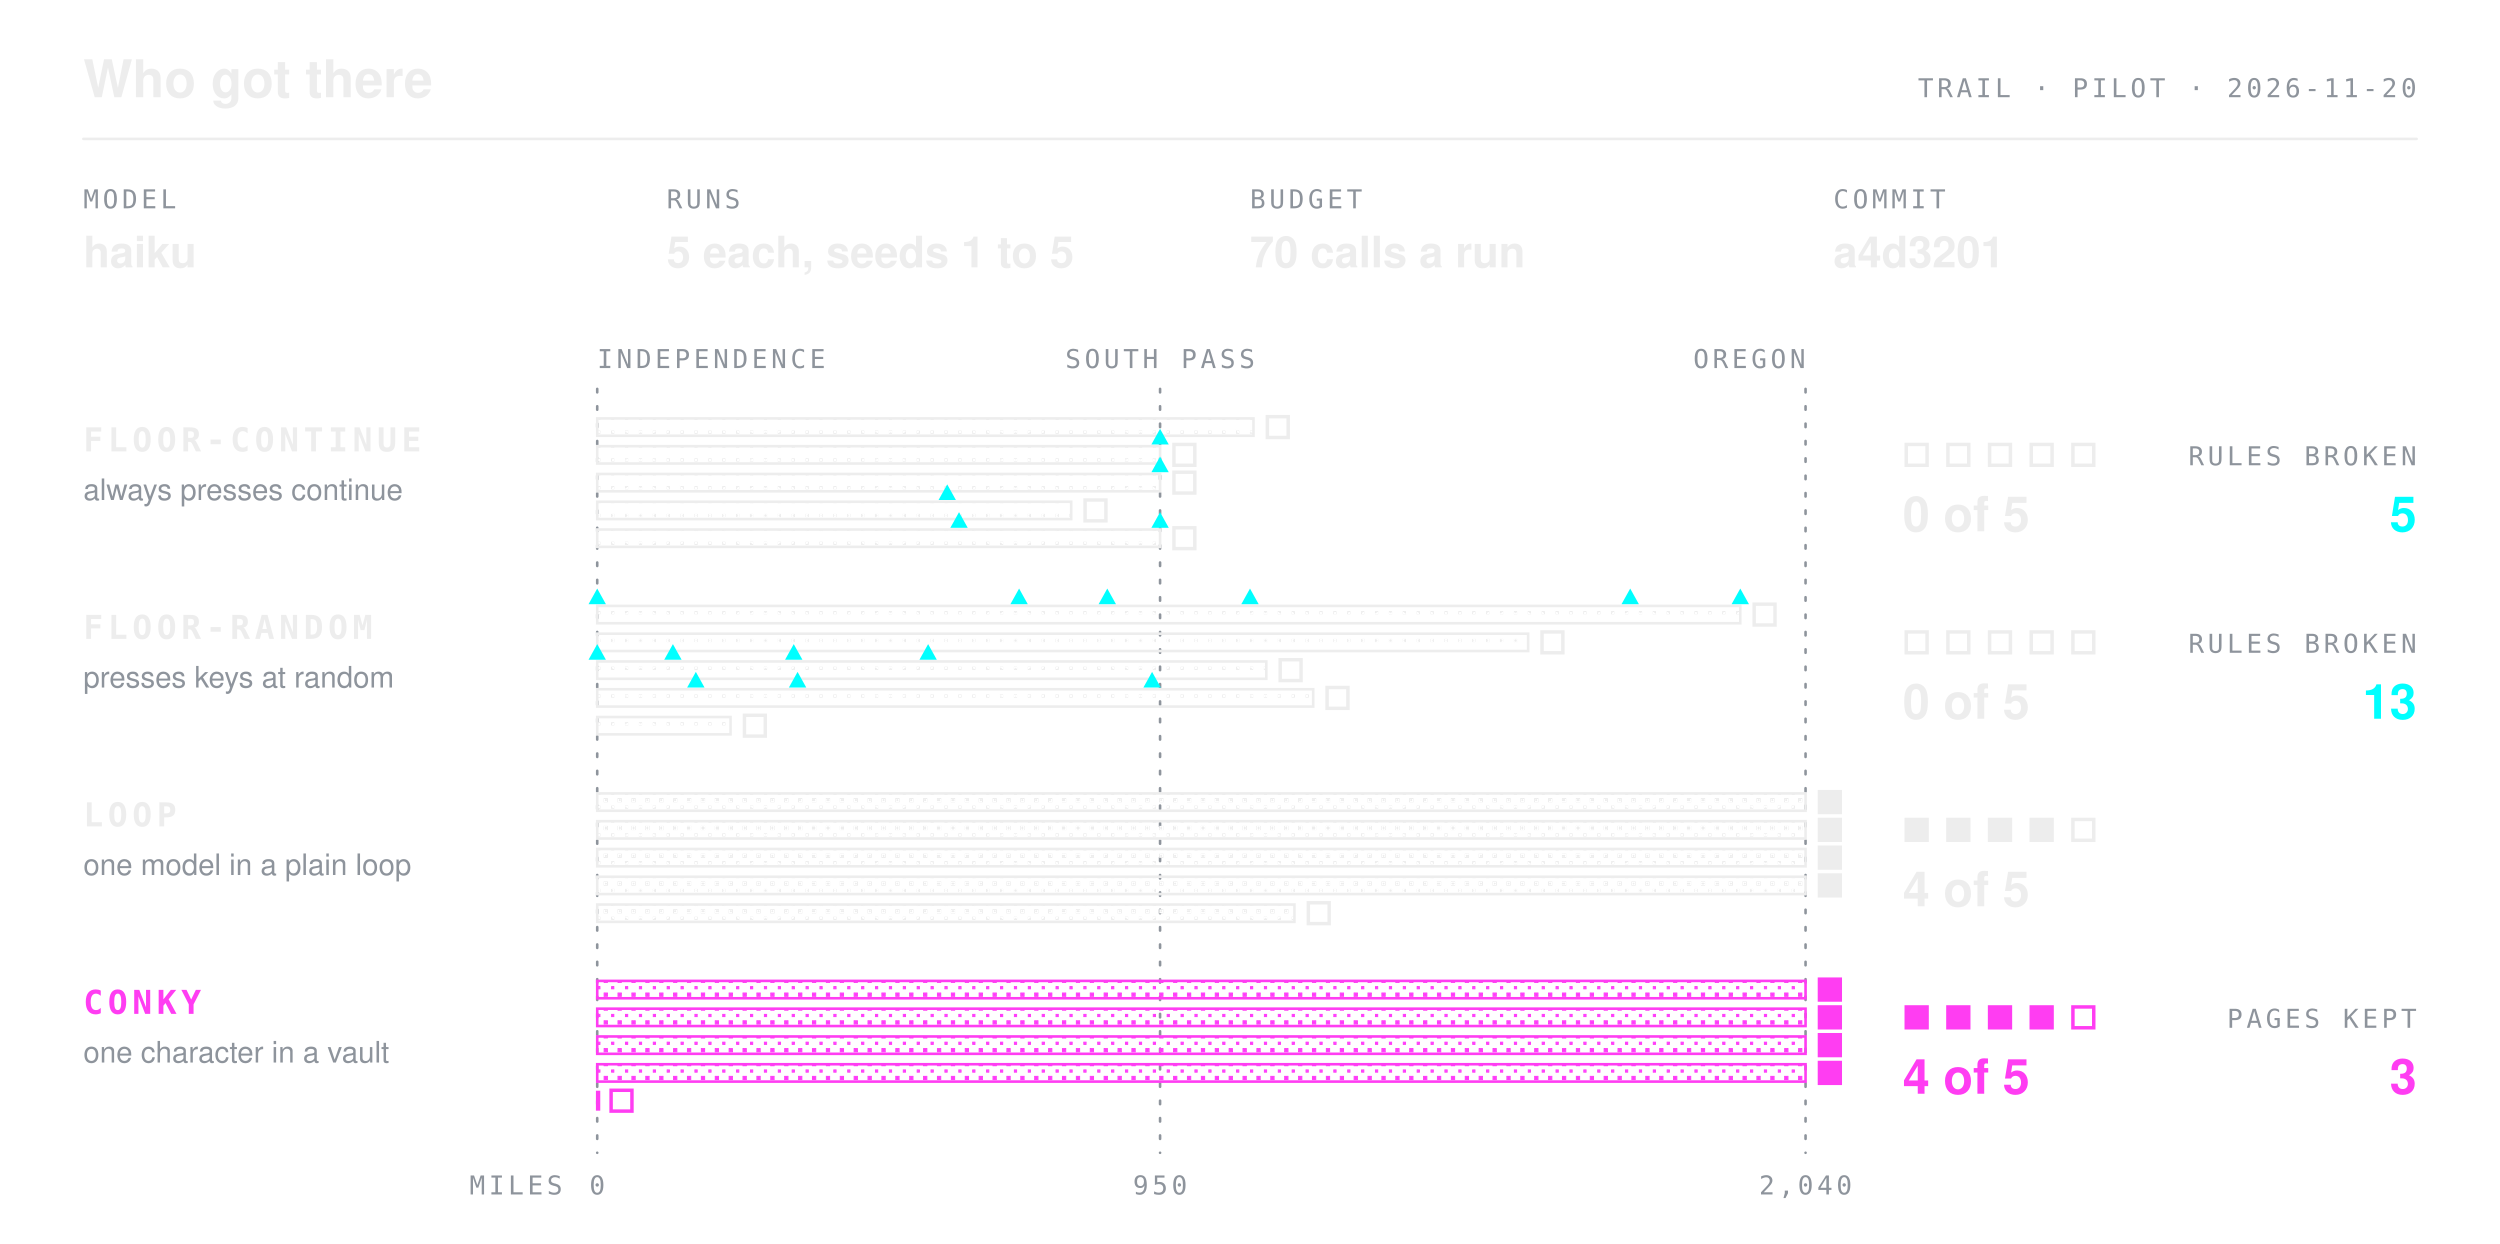
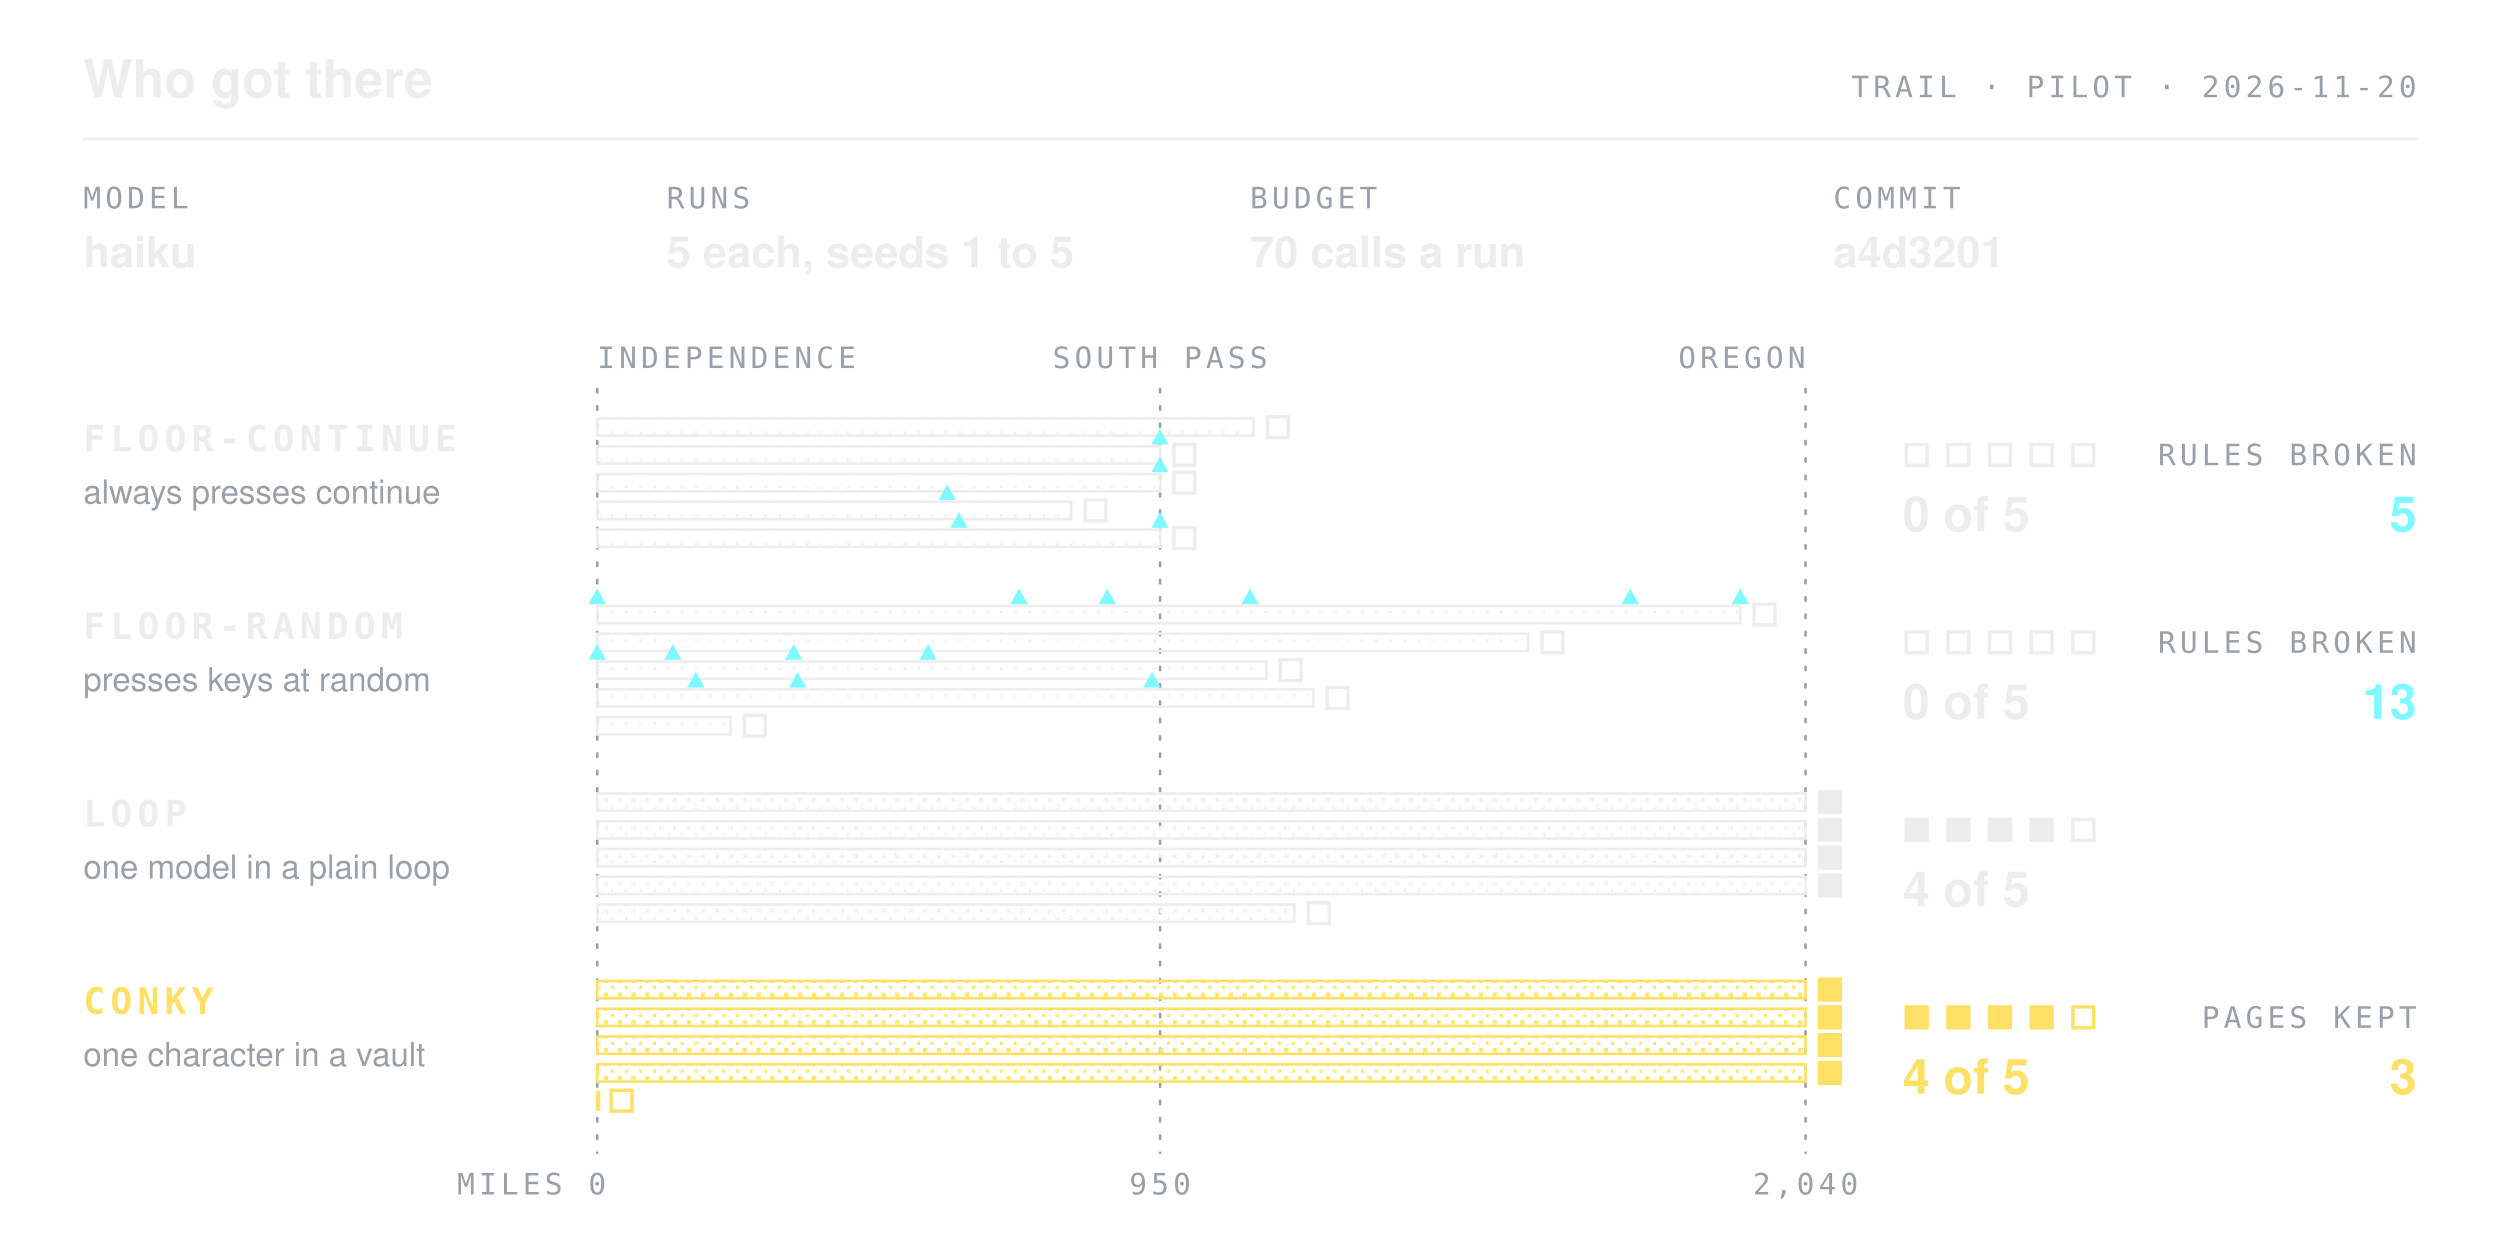
<svg xmlns="http://www.w3.org/2000/svg" width="720" height="358" viewBox="0 0 720 358" role="img" aria-label="Every run drawn as a bar from start to goal, one band per harness.">
  <defs>
    <pattern id="dots" width="4" height="4" patternUnits="userSpaceOnUse">
      <path d="M0 0h1v1h-1z" fill="#EDEDED" shape-rendering="crispEdges" />
    </pattern>
    <pattern id="dense" width="4" height="4" patternUnits="userSpaceOnUse">
      <path d="M0 0h1v1h-1zM2 2h1v1h-1z" fill="#EDEDED" shape-rendering="crispEdges" />
    </pattern>
    <pattern id="dense-accent" width="4" height="4" patternUnits="userSpaceOnUse">
-       <path d="M0 0h1v1h-1zM2 2h1v1h-1z" fill="#FF3DF2" shape-rendering="crispEdges" />
+       <path d="M0 0h1v1h-1zM2 2h1v1h-1z" fill="#FFE066" shape-rendering="crispEdges" />
    </pattern>
  </defs>
  <text x="24.0" y="28.0" font-family="-apple-system, BlinkMacSystemFont, 'Segoe UI', Helvetica, Arial, sans-serif" font-size="15" font-weight="bold" text-anchor="start" fill="#EDEDED">Who got there</text>
-   <text x="696.0" y="28.0" font-family="ui-monospace, SFMono-Regular, Menlo, Consolas, monospace" font-size="7.5" font-weight="normal" text-anchor="end" fill="#8E949C" letter-spacing="0.14em">TRAIL · PILOT · 2026-11-20</text>
+   <text x="696.0" y="28.0" font-family="ui-monospace, SFMono-Regular, Menlo, Consolas, monospace" font-size="8.5" font-weight="normal" text-anchor="end" fill="#9AA0A8" letter-spacing="0.14em">TRAIL · PILOT · 2026-11-20</text>
  <line x1="24.0" y1="40.0" x2="696.0" y2="40.0" stroke="#EDEDED" stroke-width="0.75" stroke-linecap="round" />
-   <text x="24.0" y="60.0" font-family="ui-monospace, SFMono-Regular, Menlo, Consolas, monospace" font-size="7.5" font-weight="normal" text-anchor="start" fill="#8E949C" letter-spacing="0.14em">MODEL</text>
+   <text x="24.0" y="60.0" font-family="ui-monospace, SFMono-Regular, Menlo, Consolas, monospace" font-size="8.5" font-weight="normal" text-anchor="start" fill="#9AA0A8" letter-spacing="0.14em">MODEL</text>
  <text x="24.0" y="77.0" font-family="-apple-system, BlinkMacSystemFont, 'Segoe UI', Helvetica, Arial, sans-serif" font-size="12.5" font-weight="bold" text-anchor="start" fill="#EDEDED">haiku</text>
-   <text x="192.0" y="60.0" font-family="ui-monospace, SFMono-Regular, Menlo, Consolas, monospace" font-size="7.5" font-weight="normal" text-anchor="start" fill="#8E949C" letter-spacing="0.14em">RUNS</text>
+   <text x="192.0" y="60.0" font-family="ui-monospace, SFMono-Regular, Menlo, Consolas, monospace" font-size="8.5" font-weight="normal" text-anchor="start" fill="#9AA0A8" letter-spacing="0.14em">RUNS</text>
  <text x="192.0" y="77.0" font-family="-apple-system, BlinkMacSystemFont, 'Segoe UI', Helvetica, Arial, sans-serif" font-size="12.5" font-weight="bold" text-anchor="start" fill="#EDEDED">5 each, seeds 1 to 5</text>
-   <text x="360.0" y="60.0" font-family="ui-monospace, SFMono-Regular, Menlo, Consolas, monospace" font-size="7.5" font-weight="normal" text-anchor="start" fill="#8E949C" letter-spacing="0.14em">BUDGET</text>
+   <text x="360.0" y="60.0" font-family="ui-monospace, SFMono-Regular, Menlo, Consolas, monospace" font-size="8.5" font-weight="normal" text-anchor="start" fill="#9AA0A8" letter-spacing="0.14em">BUDGET</text>
  <text x="360.0" y="77.0" font-family="-apple-system, BlinkMacSystemFont, 'Segoe UI', Helvetica, Arial, sans-serif" font-size="12.5" font-weight="bold" text-anchor="start" fill="#EDEDED">70 calls a run</text>
-   <text x="528.0" y="60.0" font-family="ui-monospace, SFMono-Regular, Menlo, Consolas, monospace" font-size="7.5" font-weight="normal" text-anchor="start" fill="#8E949C" letter-spacing="0.14em">COMMIT</text>
+   <text x="528.0" y="60.0" font-family="ui-monospace, SFMono-Regular, Menlo, Consolas, monospace" font-size="8.5" font-weight="normal" text-anchor="start" fill="#9AA0A8" letter-spacing="0.14em">COMMIT</text>
  <text x="528.0" y="77.0" font-family="-apple-system, BlinkMacSystemFont, 'Segoe UI', Helvetica, Arial, sans-serif" font-size="12.5" font-weight="bold" text-anchor="start" fill="#EDEDED">a4d3201</text>
-   <text x="172.0" y="106.0" font-family="ui-monospace, SFMono-Regular, Menlo, Consolas, monospace" font-size="7.5" font-weight="normal" text-anchor="start" fill="#8E949C" letter-spacing="0.14em">INDEPENDENCE</text>
-   <text x="520.0" y="106.0" font-family="ui-monospace, SFMono-Regular, Menlo, Consolas, monospace" font-size="7.5" font-weight="normal" text-anchor="end" fill="#8E949C" letter-spacing="0.14em">OREGON</text>
-   <line x1="172.0" y1="112.0" x2="172.0" y2="332.0" stroke="#8E949C" stroke-width="0.75" stroke-linecap="round" stroke-dasharray="1 4" />
-   <text x="172.0" y="344.0" font-family="ui-monospace, SFMono-Regular, Menlo, Consolas, monospace" font-size="7.5" font-weight="normal" text-anchor="middle" fill="#8E949C" letter-spacing="0.14em">0</text>
-   <line x1="334.1" y1="112.0" x2="334.1" y2="332.0" stroke="#8E949C" stroke-width="0.75" stroke-linecap="round" stroke-dasharray="1 4" />
-   <text x="334.1" y="344.0" font-family="ui-monospace, SFMono-Regular, Menlo, Consolas, monospace" font-size="7.5" font-weight="normal" text-anchor="middle" fill="#8E949C" letter-spacing="0.14em">950</text>
-   <line x1="520.0" y1="112.0" x2="520.0" y2="332.0" stroke="#8E949C" stroke-width="0.75" stroke-linecap="round" stroke-dasharray="1 4" />
-   <text x="520.0" y="344.0" font-family="ui-monospace, SFMono-Regular, Menlo, Consolas, monospace" font-size="7.5" font-weight="normal" text-anchor="middle" fill="#8E949C" letter-spacing="0.14em">2,040</text>
-   <text x="334.1" y="106.0" font-family="ui-monospace, SFMono-Regular, Menlo, Consolas, monospace" font-size="7.5" font-weight="normal" text-anchor="middle" fill="#8E949C" letter-spacing="0.14em">SOUTH PASS</text>
-   <text x="162.0" y="344.0" font-family="ui-monospace, SFMono-Regular, Menlo, Consolas, monospace" font-size="7.5" font-weight="normal" text-anchor="end" fill="#8E949C" letter-spacing="0.14em">MILES</text>
-   <text x="24.0" y="130.0" font-family="ui-monospace, SFMono-Regular, Menlo, Consolas, monospace" font-size="9.5" font-weight="bold" text-anchor="start" fill="#EDEDED" letter-spacing="0.14em">FLOOR-CONTINUE</text>
-   <text x="24.0" y="144.0" font-family="-apple-system, BlinkMacSystemFont, 'Segoe UI', Helvetica, Arial, sans-serif" font-size="8.5" font-weight="normal" text-anchor="start" fill="#8E949C">always presses continue</text>
+   <text x="172.0" y="106.0" font-family="ui-monospace, SFMono-Regular, Menlo, Consolas, monospace" font-size="8.5" font-weight="normal" text-anchor="start" fill="#9AA0A8" letter-spacing="0.14em">INDEPENDENCE</text>
+   <text x="520.0" y="106.0" font-family="ui-monospace, SFMono-Regular, Menlo, Consolas, monospace" font-size="8.5" font-weight="normal" text-anchor="end" fill="#9AA0A8" letter-spacing="0.14em">OREGON</text>
+   <line x1="172.0" y1="112.0" x2="172.0" y2="332.0" stroke="#9AA0A8" stroke-width="0.75" stroke-linecap="round" stroke-dasharray="1 4" />
+   <text x="172.0" y="344.0" font-family="ui-monospace, SFMono-Regular, Menlo, Consolas, monospace" font-size="8.5" font-weight="normal" text-anchor="middle" fill="#9AA0A8" letter-spacing="0.14em">0</text>
+   <line x1="334.1" y1="112.0" x2="334.1" y2="332.0" stroke="#9AA0A8" stroke-width="0.75" stroke-linecap="round" stroke-dasharray="1 4" />
+   <text x="334.1" y="344.0" font-family="ui-monospace, SFMono-Regular, Menlo, Consolas, monospace" font-size="8.5" font-weight="normal" text-anchor="middle" fill="#9AA0A8" letter-spacing="0.14em">950</text>
+   <line x1="520.0" y1="112.0" x2="520.0" y2="332.0" stroke="#9AA0A8" stroke-width="0.75" stroke-linecap="round" stroke-dasharray="1 4" />
+   <text x="520.0" y="344.0" font-family="ui-monospace, SFMono-Regular, Menlo, Consolas, monospace" font-size="8.5" font-weight="normal" text-anchor="middle" fill="#9AA0A8" letter-spacing="0.14em">2,040</text>
+   <text x="334.1" y="106.0" font-family="ui-monospace, SFMono-Regular, Menlo, Consolas, monospace" font-size="8.5" font-weight="normal" text-anchor="middle" fill="#9AA0A8" letter-spacing="0.14em">SOUTH PASS</text>
+   <text x="162.0" y="344.0" font-family="ui-monospace, SFMono-Regular, Menlo, Consolas, monospace" font-size="8.5" font-weight="normal" text-anchor="end" fill="#9AA0A8" letter-spacing="0.14em">MILES</text>
+   <text x="24.0" y="130.0" font-family="ui-monospace, SFMono-Regular, Menlo, Consolas, monospace" font-size="10.5" font-weight="bold" text-anchor="start" fill="#EDEDED" letter-spacing="0.14em">FLOOR-CONTINUE</text>
+   <text x="24.0" y="145.0" font-family="-apple-system, BlinkMacSystemFont, 'Segoe UI', Helvetica, Arial, sans-serif" font-size="9.5" font-weight="normal" text-anchor="start" fill="#9AA0A8">always presses continue</text>
  <rect x="172.0" y="120.5" width="189.0" height="5.0" fill="url(#dots)" stroke="#EDEDED" stroke-width="0.75" />
  <rect x="365.0" y="120.0" width="6.0" height="6.0" fill="none" stroke="#EDEDED" stroke-width="1.0" />
  <rect x="172.0" y="128.5" width="162.1" height="5.0" fill="url(#dots)" stroke="#EDEDED" stroke-width="0.75" />
-   <path d="M331.6,128.0 h5 l-2.5,-4.5 Z" fill="#00FFFF" stroke="none" stroke-width="1.2" stroke-linejoin="round" stroke-linecap="round" />
+   <path d="M331.6,128.0 h5 l-2.5,-4.5 Z" fill="#7DF9FF" stroke="none" stroke-width="1.2" stroke-linejoin="round" stroke-linecap="round" />
  <rect x="338.1" y="128.0" width="6.0" height="6.0" fill="none" stroke="#EDEDED" stroke-width="1.0" />
  <rect x="172.0" y="136.5" width="162.1" height="5.0" fill="url(#dots)" stroke="#EDEDED" stroke-width="0.75" />
-   <path d="M331.6,136.0 h5 l-2.5,-4.5 Z" fill="#00FFFF" stroke="none" stroke-width="1.2" stroke-linejoin="round" stroke-linecap="round" />
+   <path d="M331.6,136.0 h5 l-2.5,-4.5 Z" fill="#7DF9FF" stroke="none" stroke-width="1.2" stroke-linejoin="round" stroke-linecap="round" />
  <rect x="338.1" y="136.0" width="6.0" height="6.0" fill="none" stroke="#EDEDED" stroke-width="1.0" />
  <rect x="172.0" y="144.5" width="136.5" height="5.0" fill="url(#dots)" stroke="#EDEDED" stroke-width="0.75" />
-   <path d="M270.3,144.0 h5 l-2.5,-4.5 Z" fill="#00FFFF" stroke="none" stroke-width="1.2" stroke-linejoin="round" stroke-linecap="round" />
+   <path d="M270.3,144.0 h5 l-2.5,-4.5 Z" fill="#7DF9FF" stroke="none" stroke-width="1.2" stroke-linejoin="round" stroke-linecap="round" />
  <rect x="312.5" y="144.0" width="6.0" height="6.0" fill="none" stroke="#EDEDED" stroke-width="1.0" />
  <rect x="172.0" y="152.5" width="162.1" height="5.0" fill="url(#dots)" stroke="#EDEDED" stroke-width="0.75" />
-   <path d="M273.7,152.0 h5 l-2.5,-4.5 Z" fill="#00FFFF" stroke="none" stroke-width="1.2" stroke-linejoin="round" stroke-linecap="round" />
-   <path d="M331.6,152.0 h5 l-2.5,-4.5 Z" fill="#00FFFF" stroke="none" stroke-width="1.2" stroke-linejoin="round" stroke-linecap="round" />
+   <path d="M273.7,152.0 h5 l-2.5,-4.5 Z" fill="#7DF9FF" stroke="none" stroke-width="1.2" stroke-linejoin="round" stroke-linecap="round" />
+   <path d="M331.6,152.0 h5 l-2.5,-4.5 Z" fill="#7DF9FF" stroke="none" stroke-width="1.2" stroke-linejoin="round" stroke-linecap="round" />
  <rect x="338.1" y="152.0" width="6.0" height="6.0" fill="none" stroke="#EDEDED" stroke-width="1.0" />
  <rect x="549.0" y="128.0" width="6.0" height="6.0" fill="none" stroke="#EDEDED" stroke-width="1.0" />
  <rect x="561.0" y="128.0" width="6.0" height="6.0" fill="none" stroke="#EDEDED" stroke-width="1.0" />
  <rect x="573.0" y="128.0" width="6.0" height="6.0" fill="none" stroke="#EDEDED" stroke-width="1.0" />
  <rect x="585.0" y="128.0" width="6.0" height="6.0" fill="none" stroke="#EDEDED" stroke-width="1.0" />
  <rect x="597.0" y="128.0" width="6.0" height="6.0" fill="none" stroke="#EDEDED" stroke-width="1.0" />
  <text x="548.0" y="153.0" font-family="-apple-system, BlinkMacSystemFont, 'Segoe UI', Helvetica, Arial, sans-serif" font-size="14" font-weight="bold" text-anchor="start" fill="#EDEDED">0 of 5</text>
-   <text x="696.0" y="153.0" font-family="-apple-system, BlinkMacSystemFont, 'Segoe UI', Helvetica, Arial, sans-serif" font-size="14" font-weight="bold" text-anchor="end" fill="#00FFFF">5</text>
-   <text x="696.0" y="134.0" font-family="ui-monospace, SFMono-Regular, Menlo, Consolas, monospace" font-size="7.5" font-weight="normal" text-anchor="end" fill="#8E949C" letter-spacing="0.14em">RULES BROKEN</text>
-   <text x="24.0" y="184.0" font-family="ui-monospace, SFMono-Regular, Menlo, Consolas, monospace" font-size="9.5" font-weight="bold" text-anchor="start" fill="#EDEDED" letter-spacing="0.14em">FLOOR-RANDOM</text>
-   <text x="24.0" y="198.0" font-family="-apple-system, BlinkMacSystemFont, 'Segoe UI', Helvetica, Arial, sans-serif" font-size="8.5" font-weight="normal" text-anchor="start" fill="#8E949C">presses keys at random</text>
+   <text x="696.0" y="153.0" font-family="-apple-system, BlinkMacSystemFont, 'Segoe UI', Helvetica, Arial, sans-serif" font-size="14" font-weight="bold" text-anchor="end" fill="#7DF9FF">5</text>
+   <text x="696.0" y="134.0" font-family="ui-monospace, SFMono-Regular, Menlo, Consolas, monospace" font-size="8.5" font-weight="normal" text-anchor="end" fill="#9AA0A8" letter-spacing="0.14em">RULES BROKEN</text>
+   <text x="24.0" y="184.0" font-family="ui-monospace, SFMono-Regular, Menlo, Consolas, monospace" font-size="10.5" font-weight="bold" text-anchor="start" fill="#EDEDED" letter-spacing="0.14em">FLOOR-RANDOM</text>
+   <text x="24.0" y="199.0" font-family="-apple-system, BlinkMacSystemFont, 'Segoe UI', Helvetica, Arial, sans-serif" font-size="9.5" font-weight="normal" text-anchor="start" fill="#9AA0A8">presses keys at random</text>
  <rect x="172.0" y="174.5" width="329.2" height="5.0" fill="url(#dots)" stroke="#EDEDED" stroke-width="0.75" />
-   <path d="M169.5,174.0 h5 l-2.5,-4.5 Z" fill="#00FFFF" stroke="none" stroke-width="1.2" stroke-linejoin="round" stroke-linecap="round" />
-   <path d="M291.0,174.0 h5 l-2.5,-4.5 Z" fill="#00FFFF" stroke="none" stroke-width="1.2" stroke-linejoin="round" stroke-linecap="round" />
-   <path d="M316.4,174.0 h5 l-2.5,-4.5 Z" fill="#00FFFF" stroke="none" stroke-width="1.2" stroke-linejoin="round" stroke-linecap="round" />
-   <path d="M357.5,174.0 h5 l-2.5,-4.5 Z" fill="#00FFFF" stroke="none" stroke-width="1.2" stroke-linejoin="round" stroke-linecap="round" />
-   <path d="M467.0,174.0 h5 l-2.5,-4.5 Z" fill="#00FFFF" stroke="none" stroke-width="1.2" stroke-linejoin="round" stroke-linecap="round" />
-   <path d="M498.7,174.0 h5 l-2.5,-4.5 Z" fill="#00FFFF" stroke="none" stroke-width="1.2" stroke-linejoin="round" stroke-linecap="round" />
+   <path d="M169.5,174.0 h5 l-2.5,-4.5 Z" fill="#7DF9FF" stroke="none" stroke-width="1.2" stroke-linejoin="round" stroke-linecap="round" />
+   <path d="M291.0,174.0 h5 l-2.5,-4.5 Z" fill="#7DF9FF" stroke="none" stroke-width="1.2" stroke-linejoin="round" stroke-linecap="round" />
+   <path d="M316.4,174.0 h5 l-2.5,-4.5 Z" fill="#7DF9FF" stroke="none" stroke-width="1.2" stroke-linejoin="round" stroke-linecap="round" />
+   <path d="M357.5,174.0 h5 l-2.5,-4.5 Z" fill="#7DF9FF" stroke="none" stroke-width="1.2" stroke-linejoin="round" stroke-linecap="round" />
+   <path d="M467.0,174.0 h5 l-2.5,-4.5 Z" fill="#7DF9FF" stroke="none" stroke-width="1.2" stroke-linejoin="round" stroke-linecap="round" />
+   <path d="M498.7,174.0 h5 l-2.5,-4.5 Z" fill="#7DF9FF" stroke="none" stroke-width="1.2" stroke-linejoin="round" stroke-linecap="round" />
  <rect x="505.2" y="174.0" width="6.0" height="6.0" fill="none" stroke="#EDEDED" stroke-width="1.0" />
  <rect x="172.0" y="182.5" width="268.1" height="5.0" fill="url(#dots)" stroke="#EDEDED" stroke-width="0.75" />
  <rect x="444.1" y="182.0" width="6.0" height="6.0" fill="none" stroke="#EDEDED" stroke-width="1.0" />
  <rect x="172.0" y="190.5" width="192.7" height="5.0" fill="url(#dots)" stroke="#EDEDED" stroke-width="0.75" />
-   <path d="M169.5,190.0 h5 l-2.5,-4.5 Z" fill="#00FFFF" stroke="none" stroke-width="1.2" stroke-linejoin="round" stroke-linecap="round" />
-   <path d="M191.3,190.0 h5 l-2.5,-4.5 Z" fill="#00FFFF" stroke="none" stroke-width="1.2" stroke-linejoin="round" stroke-linecap="round" />
-   <path d="M226.1,190.0 h5 l-2.5,-4.5 Z" fill="#00FFFF" stroke="none" stroke-width="1.2" stroke-linejoin="round" stroke-linecap="round" />
-   <path d="M264.8,190.0 h5 l-2.5,-4.5 Z" fill="#00FFFF" stroke="none" stroke-width="1.2" stroke-linejoin="round" stroke-linecap="round" />
+   <path d="M169.5,190.0 h5 l-2.5,-4.5 Z" fill="#7DF9FF" stroke="none" stroke-width="1.2" stroke-linejoin="round" stroke-linecap="round" />
+   <path d="M191.3,190.0 h5 l-2.5,-4.5 Z" fill="#7DF9FF" stroke="none" stroke-width="1.2" stroke-linejoin="round" stroke-linecap="round" />
+   <path d="M226.1,190.0 h5 l-2.5,-4.5 Z" fill="#7DF9FF" stroke="none" stroke-width="1.2" stroke-linejoin="round" stroke-linecap="round" />
+   <path d="M264.8,190.0 h5 l-2.5,-4.5 Z" fill="#7DF9FF" stroke="none" stroke-width="1.2" stroke-linejoin="round" stroke-linecap="round" />
  <rect x="368.7" y="190.0" width="6.0" height="6.0" fill="none" stroke="#EDEDED" stroke-width="1.0" />
  <rect x="172.0" y="198.5" width="206.2" height="5.0" fill="url(#dots)" stroke="#EDEDED" stroke-width="0.75" />
-   <path d="M197.9,198.0 h5 l-2.5,-4.5 Z" fill="#00FFFF" stroke="none" stroke-width="1.2" stroke-linejoin="round" stroke-linecap="round" />
-   <path d="M227.2,198.0 h5 l-2.5,-4.5 Z" fill="#00FFFF" stroke="none" stroke-width="1.2" stroke-linejoin="round" stroke-linecap="round" />
-   <path d="M329.3,198.0 h5 l-2.5,-4.5 Z" fill="#00FFFF" stroke="none" stroke-width="1.2" stroke-linejoin="round" stroke-linecap="round" />
+   <path d="M197.9,198.0 h5 l-2.5,-4.5 Z" fill="#7DF9FF" stroke="none" stroke-width="1.2" stroke-linejoin="round" stroke-linecap="round" />
+   <path d="M227.2,198.0 h5 l-2.5,-4.5 Z" fill="#7DF9FF" stroke="none" stroke-width="1.2" stroke-linejoin="round" stroke-linecap="round" />
+   <path d="M329.3,198.0 h5 l-2.5,-4.5 Z" fill="#7DF9FF" stroke="none" stroke-width="1.2" stroke-linejoin="round" stroke-linecap="round" />
  <rect x="382.2" y="198.0" width="6.0" height="6.0" fill="none" stroke="#EDEDED" stroke-width="1.0" />
  <rect x="172.0" y="206.5" width="38.4" height="5.0" fill="url(#dots)" stroke="#EDEDED" stroke-width="0.75" />
  <rect x="214.4" y="206.0" width="6.0" height="6.0" fill="none" stroke="#EDEDED" stroke-width="1.0" />
  <rect x="549.0" y="182.0" width="6.0" height="6.0" fill="none" stroke="#EDEDED" stroke-width="1.0" />
  <rect x="561.0" y="182.0" width="6.0" height="6.0" fill="none" stroke="#EDEDED" stroke-width="1.0" />
  <rect x="573.0" y="182.0" width="6.0" height="6.0" fill="none" stroke="#EDEDED" stroke-width="1.0" />
  <rect x="585.0" y="182.0" width="6.0" height="6.0" fill="none" stroke="#EDEDED" stroke-width="1.0" />
  <rect x="597.0" y="182.0" width="6.0" height="6.0" fill="none" stroke="#EDEDED" stroke-width="1.0" />
  <text x="548.0" y="207.0" font-family="-apple-system, BlinkMacSystemFont, 'Segoe UI', Helvetica, Arial, sans-serif" font-size="14" font-weight="bold" text-anchor="start" fill="#EDEDED">0 of 5</text>
-   <text x="696.0" y="207.0" font-family="-apple-system, BlinkMacSystemFont, 'Segoe UI', Helvetica, Arial, sans-serif" font-size="14" font-weight="bold" text-anchor="end" fill="#00FFFF">13</text>
-   <text x="696.0" y="188.0" font-family="ui-monospace, SFMono-Regular, Menlo, Consolas, monospace" font-size="7.5" font-weight="normal" text-anchor="end" fill="#8E949C" letter-spacing="0.14em">RULES BROKEN</text>
-   <text x="24.0" y="238.0" font-family="ui-monospace, SFMono-Regular, Menlo, Consolas, monospace" font-size="9.5" font-weight="bold" text-anchor="start" fill="#EDEDED" letter-spacing="0.14em">LOOP</text>
-   <text x="24.0" y="252.0" font-family="-apple-system, BlinkMacSystemFont, 'Segoe UI', Helvetica, Arial, sans-serif" font-size="8.5" font-weight="normal" text-anchor="start" fill="#8E949C">one model in a plain loop</text>
+   <text x="696.0" y="207.0" font-family="-apple-system, BlinkMacSystemFont, 'Segoe UI', Helvetica, Arial, sans-serif" font-size="14" font-weight="bold" text-anchor="end" fill="#7DF9FF">13</text>
+   <text x="696.0" y="188.0" font-family="ui-monospace, SFMono-Regular, Menlo, Consolas, monospace" font-size="8.5" font-weight="normal" text-anchor="end" fill="#9AA0A8" letter-spacing="0.14em">RULES BROKEN</text>
+   <text x="24.0" y="238.0" font-family="ui-monospace, SFMono-Regular, Menlo, Consolas, monospace" font-size="10.5" font-weight="bold" text-anchor="start" fill="#EDEDED" letter-spacing="0.14em">LOOP</text>
+   <text x="24.0" y="253.0" font-family="-apple-system, BlinkMacSystemFont, 'Segoe UI', Helvetica, Arial, sans-serif" font-size="9.5" font-weight="normal" text-anchor="start" fill="#9AA0A8">one model in a plain loop</text>
  <rect x="172.0" y="228.5" width="348.0" height="5.0" fill="url(#dense)" stroke="#EDEDED" stroke-width="0.75" />
  <rect x="524.0" y="228.0" width="6.0" height="6.0" fill="#EDEDED" stroke="#EDEDED" stroke-width="1.0" />
  <rect x="172.0" y="236.5" width="348.0" height="5.0" fill="url(#dense)" stroke="#EDEDED" stroke-width="0.75" />
  <rect x="524.0" y="236.0" width="6.0" height="6.0" fill="#EDEDED" stroke="#EDEDED" stroke-width="1.0" />
  <rect x="172.0" y="244.5" width="348.0" height="5.0" fill="url(#dense)" stroke="#EDEDED" stroke-width="0.75" />
  <rect x="524.0" y="244.0" width="6.0" height="6.0" fill="#EDEDED" stroke="#EDEDED" stroke-width="1.0" />
  <rect x="172.0" y="252.5" width="348.0" height="5.0" fill="url(#dense)" stroke="#EDEDED" stroke-width="0.75" />
  <rect x="524.0" y="252.0" width="6.0" height="6.0" fill="#EDEDED" stroke="#EDEDED" stroke-width="1.0" />
  <rect x="172.0" y="260.5" width="200.8" height="5.0" fill="url(#dense)" stroke="#EDEDED" stroke-width="0.75" />
  <rect x="376.8" y="260.0" width="6.0" height="6.0" fill="none" stroke="#EDEDED" stroke-width="1.0" />
  <rect x="549.0" y="236.0" width="6.0" height="6.0" fill="#EDEDED" stroke="#EDEDED" stroke-width="1.0" />
  <rect x="561.0" y="236.0" width="6.0" height="6.0" fill="#EDEDED" stroke="#EDEDED" stroke-width="1.0" />
  <rect x="573.0" y="236.0" width="6.0" height="6.0" fill="#EDEDED" stroke="#EDEDED" stroke-width="1.0" />
  <rect x="585.0" y="236.0" width="6.0" height="6.0" fill="#EDEDED" stroke="#EDEDED" stroke-width="1.0" />
  <rect x="597.0" y="236.0" width="6.0" height="6.0" fill="none" stroke="#EDEDED" stroke-width="1.0" />
  <text x="548.0" y="261.0" font-family="-apple-system, BlinkMacSystemFont, 'Segoe UI', Helvetica, Arial, sans-serif" font-size="14" font-weight="bold" text-anchor="start" fill="#EDEDED">4 of 5</text>
-   <text x="24.0" y="292.0" font-family="ui-monospace, SFMono-Regular, Menlo, Consolas, monospace" font-size="9.5" font-weight="bold" text-anchor="start" fill="#FF3DF2" letter-spacing="0.14em">CONKY</text>
-   <text x="24.0" y="306.0" font-family="-apple-system, BlinkMacSystemFont, 'Segoe UI', Helvetica, Arial, sans-serif" font-size="8.5" font-weight="normal" text-anchor="start" fill="#8E949C">one character in a vault</text>
-   <rect x="172.0" y="282.5" width="348.0" height="5.0" fill="url(#dense-accent)" stroke="#FF3DF2" stroke-width="0.75" />
-   <rect x="524.0" y="282.0" width="6.0" height="6.0" fill="#FF3DF2" stroke="#FF3DF2" stroke-width="1.0" />
-   <rect x="172.0" y="290.5" width="348.0" height="5.0" fill="url(#dense-accent)" stroke="#FF3DF2" stroke-width="0.75" />
-   <rect x="524.0" y="290.0" width="6.0" height="6.0" fill="#FF3DF2" stroke="#FF3DF2" stroke-width="1.0" />
-   <rect x="172.0" y="298.5" width="348.0" height="5.0" fill="url(#dense-accent)" stroke="#FF3DF2" stroke-width="0.75" />
-   <rect x="524.0" y="298.0" width="6.0" height="6.0" fill="#FF3DF2" stroke="#FF3DF2" stroke-width="1.0" />
-   <rect x="172.0" y="306.5" width="348.0" height="5.0" fill="url(#dense-accent)" stroke="#FF3DF2" stroke-width="0.75" />
-   <rect x="524.0" y="306.0" width="6.0" height="6.0" fill="#FF3DF2" stroke="#FF3DF2" stroke-width="1.0" />
-   <rect x="172.0" y="314.5" width="0.5" height="5.0" fill="url(#dense-accent)" stroke="#FF3DF2" stroke-width="0.75" />
-   <rect x="176.0" y="314.0" width="6.0" height="6.0" fill="none" stroke="#FF3DF2" stroke-width="1.0" />
-   <rect x="549.0" y="290.0" width="6.0" height="6.0" fill="#FF3DF2" stroke="#FF3DF2" stroke-width="1.0" />
-   <rect x="561.0" y="290.0" width="6.0" height="6.0" fill="#FF3DF2" stroke="#FF3DF2" stroke-width="1.0" />
-   <rect x="573.0" y="290.0" width="6.0" height="6.0" fill="#FF3DF2" stroke="#FF3DF2" stroke-width="1.0" />
-   <rect x="585.0" y="290.0" width="6.0" height="6.0" fill="#FF3DF2" stroke="#FF3DF2" stroke-width="1.0" />
-   <rect x="597.0" y="290.0" width="6.0" height="6.0" fill="none" stroke="#FF3DF2" stroke-width="1.0" />
-   <text x="548.0" y="315.0" font-family="-apple-system, BlinkMacSystemFont, 'Segoe UI', Helvetica, Arial, sans-serif" font-size="14" font-weight="bold" text-anchor="start" fill="#FF3DF2">4 of 5</text>
-   <text x="696.0" y="315.0" font-family="-apple-system, BlinkMacSystemFont, 'Segoe UI', Helvetica, Arial, sans-serif" font-size="14" font-weight="bold" text-anchor="end" fill="#FF3DF2">3</text>
-   <text x="696.0" y="296.0" font-family="ui-monospace, SFMono-Regular, Menlo, Consolas, monospace" font-size="7.5" font-weight="normal" text-anchor="end" fill="#8E949C" letter-spacing="0.14em">PAGES KEPT</text>
+   <text x="24.0" y="292.0" font-family="ui-monospace, SFMono-Regular, Menlo, Consolas, monospace" font-size="10.5" font-weight="bold" text-anchor="start" fill="#FFE066" letter-spacing="0.14em">CONKY</text>
+   <text x="24.0" y="307.0" font-family="-apple-system, BlinkMacSystemFont, 'Segoe UI', Helvetica, Arial, sans-serif" font-size="9.5" font-weight="normal" text-anchor="start" fill="#9AA0A8">one character in a vault</text>
+   <rect x="172.0" y="282.5" width="348.0" height="5.0" fill="url(#dense-accent)" stroke="#FFE066" stroke-width="0.75" />
+   <rect x="524.0" y="282.0" width="6.0" height="6.0" fill="#FFE066" stroke="#FFE066" stroke-width="1.0" />
+   <rect x="172.0" y="290.5" width="348.0" height="5.0" fill="url(#dense-accent)" stroke="#FFE066" stroke-width="0.75" />
+   <rect x="524.0" y="290.0" width="6.0" height="6.0" fill="#FFE066" stroke="#FFE066" stroke-width="1.0" />
+   <rect x="172.0" y="298.5" width="348.0" height="5.0" fill="url(#dense-accent)" stroke="#FFE066" stroke-width="0.75" />
+   <rect x="524.0" y="298.0" width="6.0" height="6.0" fill="#FFE066" stroke="#FFE066" stroke-width="1.0" />
+   <rect x="172.0" y="306.5" width="348.0" height="5.0" fill="url(#dense-accent)" stroke="#FFE066" stroke-width="0.75" />
+   <rect x="524.0" y="306.0" width="6.0" height="6.0" fill="#FFE066" stroke="#FFE066" stroke-width="1.0" />
+   <rect x="172.0" y="314.5" width="0.5" height="5.0" fill="url(#dense-accent)" stroke="#FFE066" stroke-width="0.75" />
+   <rect x="176.0" y="314.0" width="6.0" height="6.0" fill="none" stroke="#FFE066" stroke-width="1.0" />
+   <rect x="549.0" y="290.0" width="6.0" height="6.0" fill="#FFE066" stroke="#FFE066" stroke-width="1.0" />
+   <rect x="561.0" y="290.0" width="6.0" height="6.0" fill="#FFE066" stroke="#FFE066" stroke-width="1.0" />
+   <rect x="573.0" y="290.0" width="6.0" height="6.0" fill="#FFE066" stroke="#FFE066" stroke-width="1.0" />
+   <rect x="585.0" y="290.0" width="6.0" height="6.0" fill="#FFE066" stroke="#FFE066" stroke-width="1.0" />
+   <rect x="597.0" y="290.0" width="6.0" height="6.0" fill="none" stroke="#FFE066" stroke-width="1.0" />
+   <text x="548.0" y="315.0" font-family="-apple-system, BlinkMacSystemFont, 'Segoe UI', Helvetica, Arial, sans-serif" font-size="14" font-weight="bold" text-anchor="start" fill="#FFE066">4 of 5</text>
+   <text x="696.0" y="315.0" font-family="-apple-system, BlinkMacSystemFont, 'Segoe UI', Helvetica, Arial, sans-serif" font-size="14" font-weight="bold" text-anchor="end" fill="#FFE066">3</text>
+   <text x="696.0" y="296.0" font-family="ui-monospace, SFMono-Regular, Menlo, Consolas, monospace" font-size="8.5" font-weight="normal" text-anchor="end" fill="#9AA0A8" letter-spacing="0.14em">PAGES KEPT</text>
</svg>
